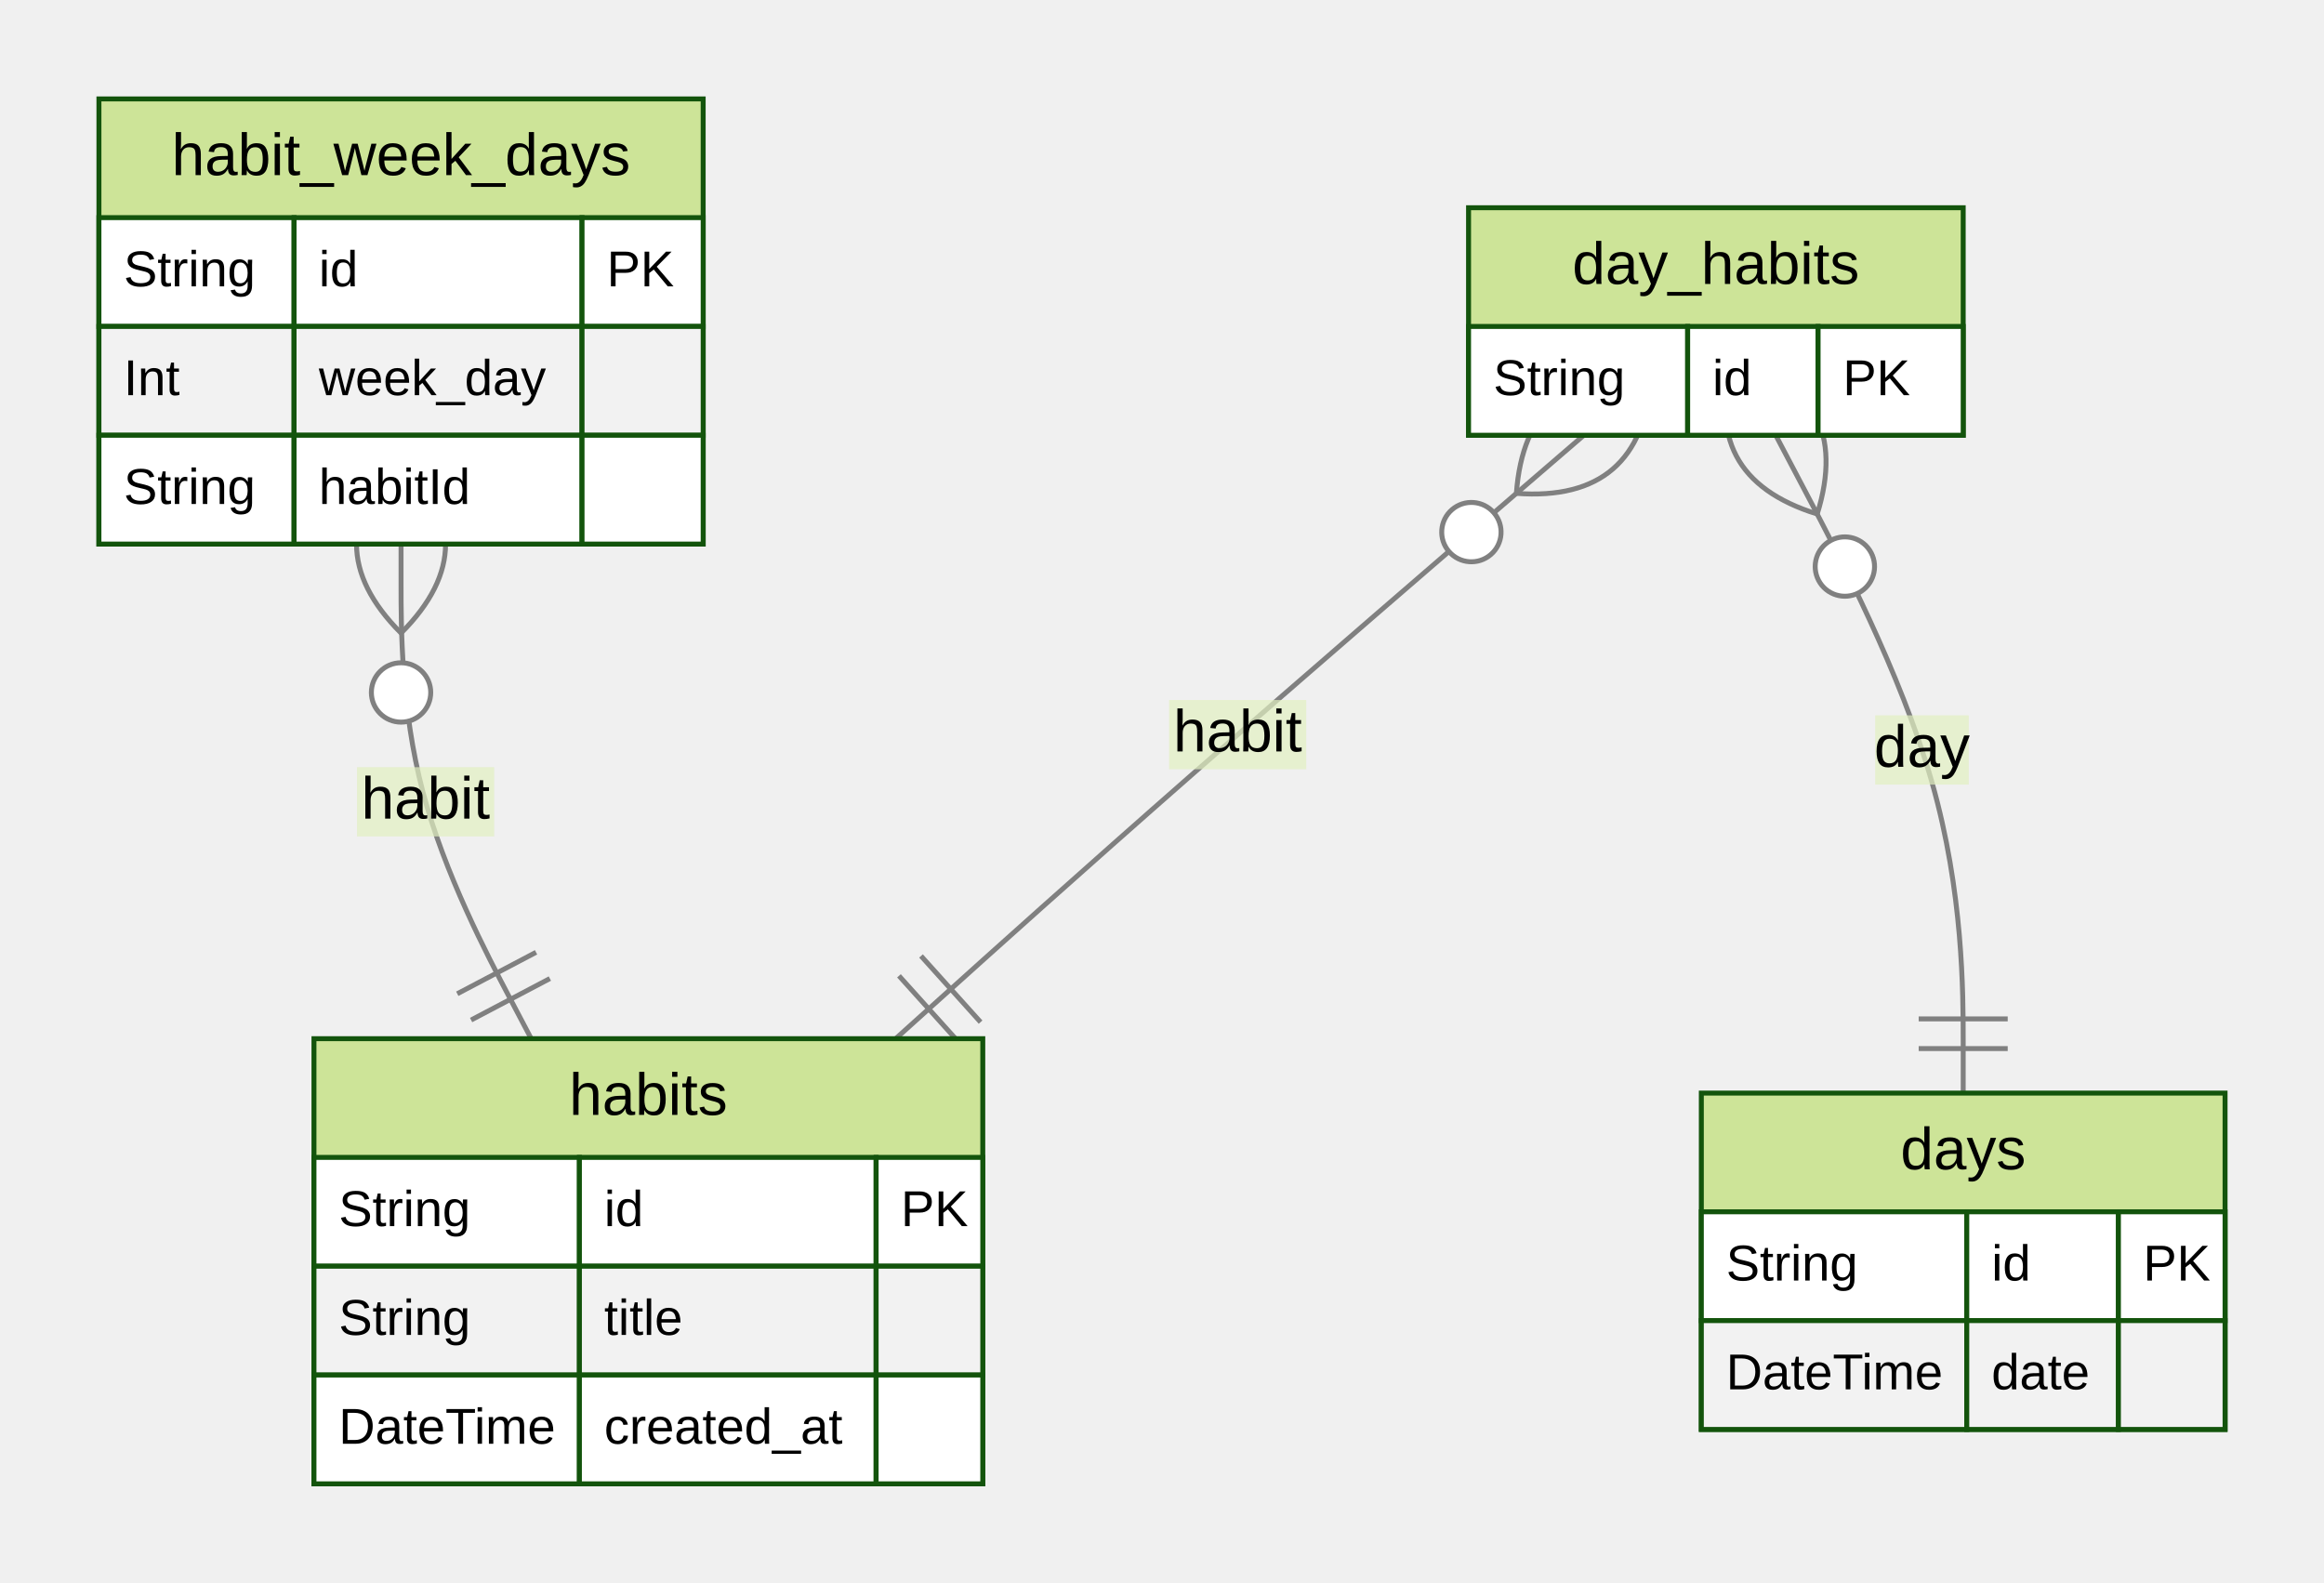
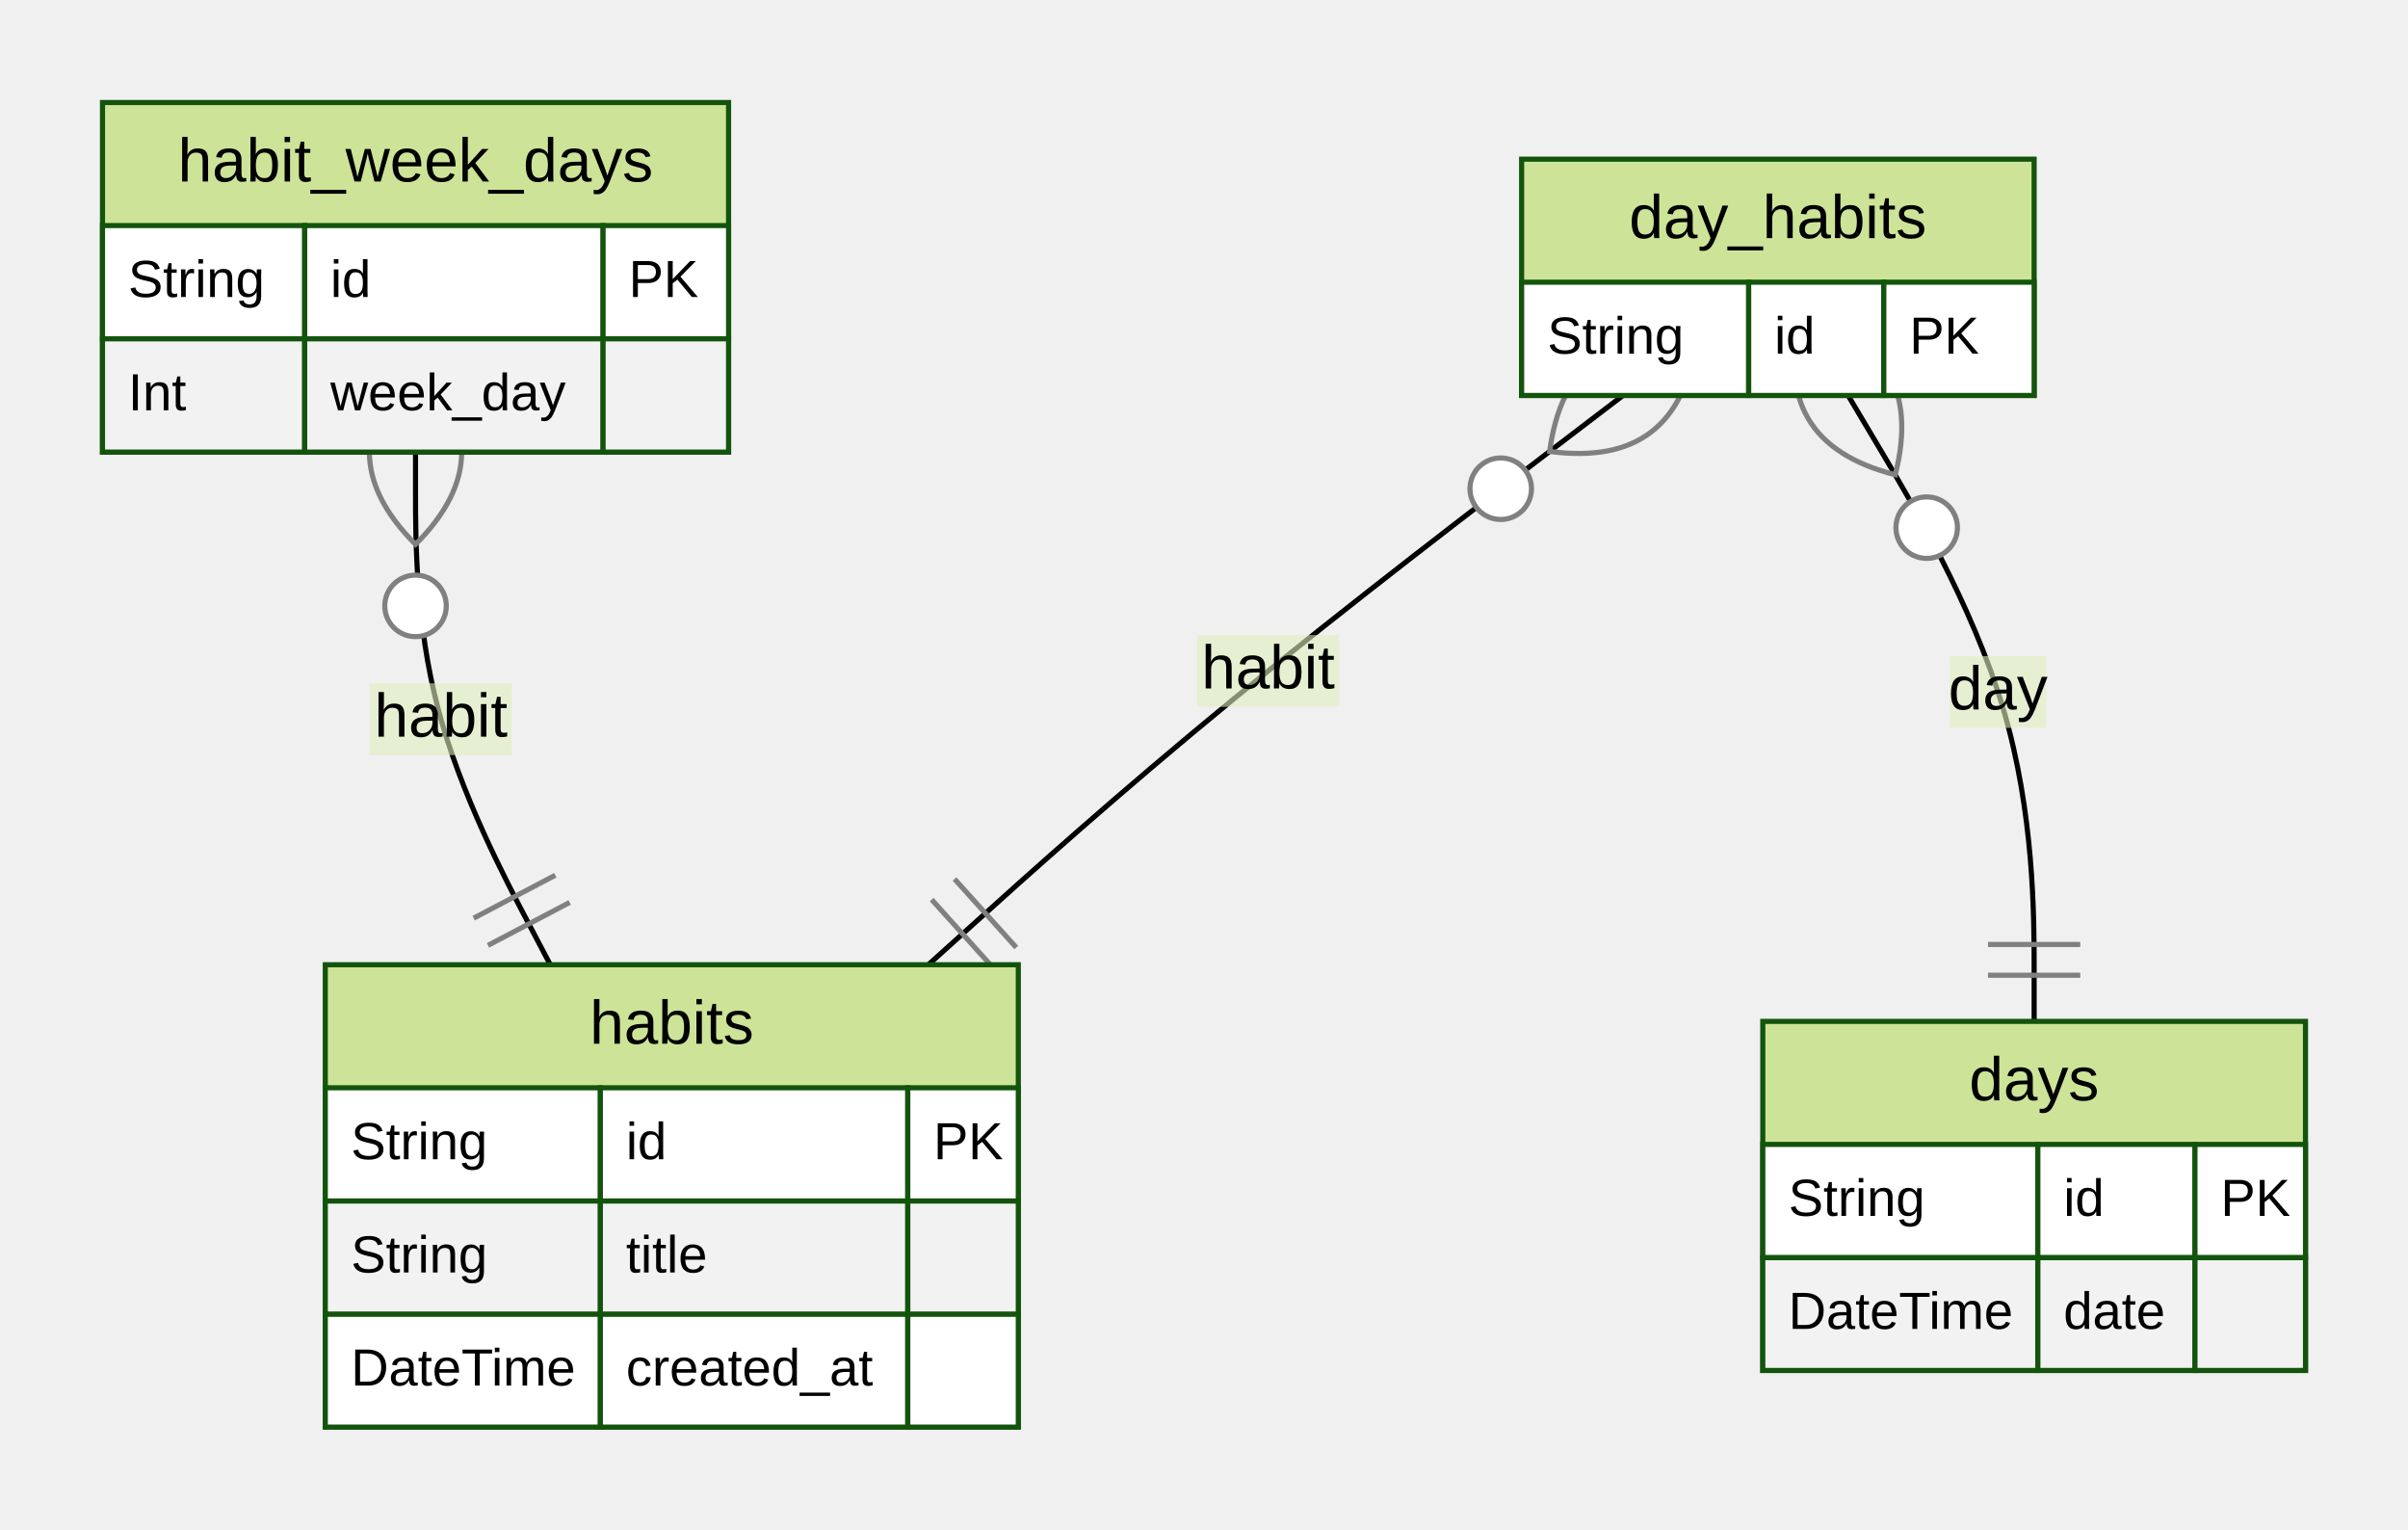
- <svg xmlns="http://www.w3.org/2000/svg" aria-roledescription="er" viewBox="0 0 469.832 320" style="max-width: 469.832px; background-color: white;" width="100%" id="mermaid-0">
-   <style>#mermaid-0{font-family:"trebuchet ms",verdana,arial,sans-serif;font-size:16px;fill:#000000;}#mermaid-0 .error-icon{fill:#552222;}#mermaid-0 .error-text{fill:#552222;stroke:#552222;}#mermaid-0 .edge-thickness-normal{stroke-width:2px;}#mermaid-0 .edge-thickness-thick{stroke-width:3.5px;}#mermaid-0 .edge-pattern-solid{stroke-dasharray:0;}#mermaid-0 .edge-pattern-dashed{stroke-dasharray:3;}#mermaid-0 .edge-pattern-dotted{stroke-dasharray:2;}#mermaid-0 .marker{fill:#000000;stroke:#000000;}#mermaid-0 .marker.cross{stroke:#000000;}#mermaid-0 svg{font-family:"trebuchet ms",verdana,arial,sans-serif;font-size:16px;}#mermaid-0 .entityBox{fill:#cde498;stroke:#13540c;}#mermaid-0 .attributeBoxOdd{fill:#ffffff;stroke:#13540c;}#mermaid-0 .attributeBoxEven{fill:#f2f2f2;stroke:#13540c;}#mermaid-0 .relationshipLabelBox{fill:hsl(78.158, 58.462%, 84.51%);opacity:0.7;background-color:hsl(78.158, 58.462%, 84.51%);}#mermaid-0 .relationshipLabelBox rect{opacity:0.5;}#mermaid-0 .relationshipLine{stroke:#000000;}#mermaid-0 .entityTitleText{text-anchor:middle;font-size:18px;fill:#000000;}#mermaid-0 :root{--mermaid-font-family:"trebuchet ms",verdana,arial,sans-serif;}</style>
+ <svg xmlns="http://www.w3.org/2000/svg" id="mermaid-0" width="100%" height="298.367" style="max-width: 469.84px; background-color: white;" viewBox="0 0 469.84 298.367">
+   <style>#mermaid-0 {font-family:"trebuchet ms",verdana,arial,sans-serif;font-size:16px;fill:#000000;}#mermaid-0 .error-icon{fill:#552222;}#mermaid-0 .error-text{fill:#552222;stroke:#552222;}#mermaid-0 .edge-thickness-normal{stroke-width:2px;}#mermaid-0 .edge-thickness-thick{stroke-width:3.5px;}#mermaid-0 .edge-pattern-solid{stroke-dasharray:0;}#mermaid-0 .edge-pattern-dashed{stroke-dasharray:3;}#mermaid-0 .edge-pattern-dotted{stroke-dasharray:2;}#mermaid-0 .marker{fill:#000000;stroke:#000000;}#mermaid-0 .marker.cross{stroke:#000000;}#mermaid-0 svg{font-family:"trebuchet ms",verdana,arial,sans-serif;font-size:16px;}#mermaid-0 .entityBox{fill:#cde498;stroke:#13540c;}#mermaid-0 .attributeBoxOdd{fill:#ffffff;stroke:#13540c;}#mermaid-0 .attributeBoxEven{fill:#f2f2f2;stroke:#13540c;}#mermaid-0 .relationshipLabelBox{fill:hsl(78.158, 58.462%, 84.51%);opacity:0.7;background-color:hsl(78.158, 58.462%, 84.51%);}#mermaid-0 .relationshipLabelBox rect{opacity:0.5;}#mermaid-0 .relationshipLine{stroke:#000000;}#mermaid-0 :root{--mermaid-font-family:"trebuchet ms",verdana,arial,sans-serif;}</style>
  <g />
  <defs>
-     <marker orient="auto" markerHeight="18" markerWidth="18" refY="9" refX="0" id="ONLY_ONE_START">
-       <path d="M9,0 L9,18 M15,0 L15,18" fill="none" stroke="gray" />
+     <marker id="ONLY_ONE_START" refX="0" refY="9" markerWidth="18" markerHeight="18" orient="auto">
+       <path stroke="gray" fill="none" d="M9,0 L9,18 M15,0 L15,18" />
    </marker>
  </defs>
  <defs>
-     <marker orient="auto" markerHeight="18" markerWidth="18" refY="9" refX="18" id="ONLY_ONE_END">
-       <path d="M3,0 L3,18 M9,0 L9,18" fill="none" stroke="gray" />
+     <marker id="ONLY_ONE_END" refX="18" refY="9" markerWidth="18" markerHeight="18" orient="auto">
+       <path stroke="gray" fill="none" d="M3,0 L3,18 M9,0 L9,18" />
    </marker>
  </defs>
  <defs>
-     <marker orient="auto" markerHeight="18" markerWidth="30" refY="9" refX="0" id="ZERO_OR_ONE_START">
-       <circle r="6" cy="9" cx="21" fill="white" stroke="gray" />
-       <path d="M9,0 L9,18" fill="none" stroke="gray" />
+     <marker id="ZERO_OR_ONE_START" refX="0" refY="9" markerWidth="30" markerHeight="18" orient="auto">
+       <circle stroke="gray" fill="white" cx="21" cy="9" r="6" />
+       <path stroke="gray" fill="none" d="M9,0 L9,18" />
    </marker>
  </defs>
  <defs>
-     <marker orient="auto" markerHeight="18" markerWidth="30" refY="9" refX="30" id="ZERO_OR_ONE_END">
-       <circle r="6" cy="9" cx="9" fill="white" stroke="gray" />
-       <path d="M21,0 L21,18" fill="none" stroke="gray" />
+     <marker id="ZERO_OR_ONE_END" refX="30" refY="9" markerWidth="30" markerHeight="18" orient="auto">
+       <circle stroke="gray" fill="white" cx="9" cy="9" r="6" />
+       <path stroke="gray" fill="none" d="M21,0 L21,18" />
    </marker>
  </defs>
  <defs>
-     <marker orient="auto" markerHeight="36" markerWidth="45" refY="18" refX="18" id="ONE_OR_MORE_START">
-       <path d="M0,18 Q 18,0 36,18 Q 18,36 0,18 M42,9 L42,27" fill="none" stroke="gray" />
+     <marker id="ONE_OR_MORE_START" refX="18" refY="18" markerWidth="45" markerHeight="36" orient="auto">
+       <path stroke="gray" fill="none" d="M0,18 Q 18,0 36,18 Q 18,36 0,18 M42,9 L42,27" />
    </marker>
  </defs>
  <defs>
-     <marker orient="auto" markerHeight="36" markerWidth="45" refY="18" refX="27" id="ONE_OR_MORE_END">
-       <path d="M3,9 L3,27 M9,18 Q27,0 45,18 Q27,36 9,18" fill="none" stroke="gray" />
+     <marker id="ONE_OR_MORE_END" refX="27" refY="18" markerWidth="45" markerHeight="36" orient="auto">
+       <path stroke="gray" fill="none" d="M3,9 L3,27 M9,18 Q27,0 45,18 Q27,36 9,18" />
    </marker>
  </defs>
  <defs>
-     <marker orient="auto" markerHeight="36" markerWidth="57" refY="18" refX="18" id="ZERO_OR_MORE_START">
-       <circle r="6" cy="18" cx="48" fill="white" stroke="gray" />
-       <path d="M0,18 Q18,0 36,18 Q18,36 0,18" fill="none" stroke="gray" />
+     <marker id="ZERO_OR_MORE_START" refX="18" refY="18" markerWidth="57" markerHeight="36" orient="auto">
+       <circle stroke="gray" fill="white" cx="48" cy="18" r="6" />
+       <path stroke="gray" fill="none" d="M0,18 Q18,0 36,18 Q18,36 0,18" />
    </marker>
  </defs>
  <defs>
-     <marker orient="auto" markerHeight="36" markerWidth="57" refY="18" refX="39" id="ZERO_OR_MORE_END">
-       <circle r="6" cy="18" cx="9" fill="white" stroke="gray" />
-       <path d="M21,18 Q39,0 57,18 Q39,36 21,18" fill="none" stroke="gray" />
+     <marker id="ZERO_OR_MORE_END" refX="39" refY="18" markerWidth="57" markerHeight="36" orient="auto">
+       <circle stroke="gray" fill="white" cx="9" cy="18" r="6" />
+       <path stroke="gray" fill="none" d="M21,18 Q39,0 57,18 Q39,36 21,18" />
    </marker>
  </defs>
-   <path style="stroke: gray; fill: none;" marker-start="url(#ZERO_OR_MORE_START)" marker-end="url(#ONLY_ONE_END)" d="M81.078,110L81.078,118.333C81.078,126.667,81.078,143.333,85.464,160C89.85,176.667,98.622,193.333,103.008,201.667L107.394,210" class="er relationshipLine" />
-   <path style="stroke: gray; fill: none;" marker-start="url(#ZERO_OR_MORE_START)" marker-end="url(#ONLY_ONE_END)" d="M358.996,88L365.312,100C371.627,112,384.259,136,390.575,158.167C396.891,180.333,396.891,200.667,396.891,210.833L396.891,221" class="er relationshipLine" />
-   <path style="stroke: gray; fill: none;" marker-start="url(#ZERO_OR_MORE_START)" marker-end="url(#ONLY_ONE_END)" d="M320.193,88L306.264,100C292.334,112,264.476,136,241.289,156.333C218.102,176.667,199.586,193.333,190.328,201.667L181.07,210" class="er relationshipLine" />
-   <g transform="translate(63.47266,210 )" id="entity-habits-45ad14bf-43aa-4d39-bf21-ee59d68f0aae">
-     <rect height="90" width="135.211" y="0" x="0" class="er entityBox" />
-     <text style="dominant-baseline: middle; text-anchor: middle; font-size: 12px;" transform="translate(67.60547,12)" y="0" x="0" id="text-entity-habits-45ad14bf-43aa-4d39-bf21-ee59d68f0aae" class="er entityLabel">habits</text>
-     <rect height="22" width="53.664" y="24" x="0" class="er attributeBoxOdd" />
-     <text style="dominant-baseline: middle; font-size: 10.2px;" transform="translate(5,35)" y="0" x="0" id="text-entity-habits-45ad14bf-43aa-4d39-bf21-ee59d68f0aae-attr-1-type" class="er entityLabel">String</text>
-     <rect height="22" width="59.984" y="24" x="53.664" class="er attributeBoxOdd" />
-     <text style="dominant-baseline: middle; font-size: 10.2px;" transform="translate(58.66406,35)" y="0" x="0" id="text-entity-habits-45ad14bf-43aa-4d39-bf21-ee59d68f0aae-attr-1-name" class="er entityLabel">id</text>
-     <rect height="22" width="21.562" y="24" x="113.648" class="er attributeBoxOdd" />
-     <text style="dominant-baseline: middle; font-size: 10.2px;" transform="translate(118.6484,35)" y="0" x="0" id="text-entity-habits-45ad14bf-43aa-4d39-bf21-ee59d68f0aae-attr-1-key" class="er entityLabel">PK</text>
-     <rect height="22" width="53.664" y="46" x="0" class="er attributeBoxEven" />
-     <text style="dominant-baseline: middle; font-size: 10.2px;" transform="translate(5,57)" y="0" x="0" id="text-entity-habits-45ad14bf-43aa-4d39-bf21-ee59d68f0aae-attr-2-type" class="er entityLabel">String</text>
-     <rect height="22" width="59.984" y="46" x="53.664" class="er attributeBoxEven" />
-     <text style="dominant-baseline: middle; font-size: 10.2px;" transform="translate(58.66406,57)" y="0" x="0" id="text-entity-habits-45ad14bf-43aa-4d39-bf21-ee59d68f0aae-attr-2-name" class="er entityLabel">title</text>
-     <rect height="22" width="21.562" y="46" x="113.648" class="er attributeBoxEven" />
-     <text style="dominant-baseline: middle; font-size: 10.2px;" transform="translate(118.6484,57)" y="0" x="0" id="text-entity-habits-45ad14bf-43aa-4d39-bf21-ee59d68f0aae-attr-2-key" class="er entityLabel" />
-     <rect height="22" width="53.664" y="68" x="0" class="er attributeBoxOdd" />
-     <text style="dominant-baseline: middle; font-size: 10.2px;" transform="translate(5,79)" y="0" x="0" id="text-entity-habits-45ad14bf-43aa-4d39-bf21-ee59d68f0aae-attr-3-type" class="er entityLabel">DateTime</text>
-     <rect height="22" width="59.984" y="68" x="53.664" class="er attributeBoxOdd" />
-     <text style="dominant-baseline: middle; font-size: 10.2px;" transform="translate(58.66406,79)" y="0" x="0" id="text-entity-habits-45ad14bf-43aa-4d39-bf21-ee59d68f0aae-attr-3-name" class="er entityLabel">created_at</text>
-     <rect height="22" width="21.562" y="68" x="113.648" class="er attributeBoxOdd" />
-     <text style="dominant-baseline: middle; font-size: 10.2px;" transform="translate(118.6484,79)" y="0" x="0" id="text-entity-habits-45ad14bf-43aa-4d39-bf21-ee59d68f0aae-attr-3-key" class="er entityLabel" />
+   <path class="er relationshipLine" d="M81.078,88.184L81.078,96.517C81.078,104.85,81.078,121.517,85.46,138.184C89.842,154.85,98.605,171.517,102.987,179.85L107.369,188.184" stroke="gray" fill="none" marker-end="url(#ONLY_ONE_END)" marker-start="url(#ZERO_OR_MORE_START)" />
+   <path class="er relationshipLine" d="M360.597,77.138L366.647,87.312C372.696,97.486,384.795,117.835,390.845,138.184C396.895,158.532,396.895,178.881,396.895,189.055L396.895,199.229" stroke="gray" fill="none" marker-end="url(#ONLY_ONE_END)" marker-start="url(#ZERO_OR_MORE_START)" />
+   <path class="er relationshipLine" d="M316.672,77.138L303.33,87.312C289.987,97.486,263.302,117.835,240.711,136.343C218.119,154.85,199.622,171.517,190.373,179.85L181.124,188.184" stroke="gray" fill="none" marker-end="url(#ONLY_ONE_END)" marker-start="url(#ZERO_OR_MORE_START)" />
+   <g id="habits" transform="translate(63.46875,188.1836 )">
+     <rect class="er entityBox" fill="honeydew" fill-opacity="100%" stroke="gray" x="0" y="0" width="135.219" height="90.184" />
+     <text class="er entityLabel" id="entity-habits" x="0" y="0" dominant-baseline="middle" text-anchor="middle" style="font-family: &quot;trebuchet ms&quot;, verdana, arial, sans-serif;; font-size: 12px" transform="translate(67.60938,12)">habits</text>
+     <rect class="er attributeBoxOdd" fill="honeydew" fill-opacity="100%" stroke="gray" x="0" y="24" width="53.672" height="22.092" />
+     <text class="er entityLabel" id="entity-habits-attr-1-type" x="0" y="0" dominant-baseline="middle" text-anchor="left" style="font-family: &quot;trebuchet ms&quot;, verdana, arial, sans-serif;; font-size: 10.2px" transform="translate(5,35.0459)">String</text>
+     <rect class="er attributeBoxOdd" fill="honeydew" fill-opacity="100%" stroke="gray" x="53.672" y="24" width="59.984" height="22.092" />
+     <text class="er entityLabel" id="entity-habits-attr-1-name" x="0" y="0" dominant-baseline="middle" text-anchor="left" style="font-family: &quot;trebuchet ms&quot;, verdana, arial, sans-serif;; font-size: 10.2px" transform="translate(58.67188,35.0459)">id</text>
+     <rect class="er attributeBoxOdd" fill="honeydew" fill-opacity="100%" stroke="gray" x="113.656" y="24" width="21.562" height="22.092" />
+     <text class="er entityLabel" id="entity-habits-attr-1-key" x="0" y="0" dominant-baseline="middle" text-anchor="left" style="font-family: &quot;trebuchet ms&quot;, verdana, arial, sans-serif;; font-size: 10.2px" transform="translate(118.6562,35.0459)">PK</text>
+     <rect class="er attributeBoxEven" fill="honeydew" fill-opacity="100%" stroke="gray" x="0" y="46.092" width="53.672" height="22.092" />
+     <text class="er entityLabel" id="entity-habits-attr-2-type" x="0" y="0" dominant-baseline="middle" text-anchor="left" style="font-family: &quot;trebuchet ms&quot;, verdana, arial, sans-serif;; font-size: 10.2px" transform="translate(5,57.1377)">String</text>
+     <rect class="er attributeBoxEven" fill="honeydew" fill-opacity="100%" stroke="gray" x="53.672" y="46.092" width="59.984" height="22.092" />
+     <text class="er entityLabel" id="entity-habits-attr-2-name" x="0" y="0" dominant-baseline="middle" text-anchor="left" style="font-family: &quot;trebuchet ms&quot;, verdana, arial, sans-serif;; font-size: 10.2px" transform="translate(58.67188,57.1377)">title</text>
+     <rect class="er attributeBoxEven" fill="honeydew" fill-opacity="100%" stroke="gray" x="113.656" y="46.092" width="21.562" height="22.092" />
+     <text class="er entityLabel" id="entity-habits-attr-2-key" x="0" y="0" dominant-baseline="middle" text-anchor="left" style="font-family: &quot;trebuchet ms&quot;, verdana, arial, sans-serif;; font-size: 10.2px" transform="translate(118.6562,57.1377)" />
+     <rect class="er attributeBoxOdd" fill="honeydew" fill-opacity="100%" stroke="gray" x="0" y="68.184" width="53.672" height="22" />
+     <text class="er entityLabel" id="entity-habits-attr-3-type" x="0" y="0" dominant-baseline="middle" text-anchor="left" style="font-family: &quot;trebuchet ms&quot;, verdana, arial, sans-serif;; font-size: 10.2px" transform="translate(5,79.18359)">DateTime</text>
+     <rect class="er attributeBoxOdd" fill="honeydew" fill-opacity="100%" stroke="gray" x="53.672" y="68.184" width="59.984" height="22" />
+     <text class="er entityLabel" id="entity-habits-attr-3-name" x="0" y="0" dominant-baseline="middle" text-anchor="left" style="font-family: &quot;trebuchet ms&quot;, verdana, arial, sans-serif;; font-size: 10.2px" transform="translate(58.67188,79.18359)">created_at</text>
+     <rect class="er attributeBoxOdd" fill="honeydew" fill-opacity="100%" stroke="gray" x="113.656" y="68.184" width="21.562" height="22" />
+     <text class="er entityLabel" id="entity-habits-attr-3-key" x="0" y="0" dominant-baseline="middle" text-anchor="left" style="font-family: &quot;trebuchet ms&quot;, verdana, arial, sans-serif;; font-size: 10.2px" transform="translate(118.6562,79.18359)" />
  </g>
-   <g transform="translate(20,20 )" id="entity-habitweekdays-399b20ad-9969-45a5-b40b-1d7c0e788903">
-     <rect height="90" width="122.156" y="0" x="0" class="er entityBox" />
-     <text style="dominant-baseline: middle; text-anchor: middle; font-size: 12px;" transform="translate(61.07812,12)" y="0" x="0" id="text-entity-habitweekdays-399b20ad-9969-45a5-b40b-1d7c0e788903" class="er entityLabel">habit_week_days</text>
-     <rect height="22" width="39.451" y="24" x="0" class="er attributeBoxOdd" />
-     <text style="dominant-baseline: middle; font-size: 10.2px;" transform="translate(5,35)" y="0" x="0" id="text-entity-habitweekdays-399b20ad-9969-45a5-b40b-1d7c0e788903-attr-1-type" class="er entityLabel">String</text>
-     <rect height="22" width="58.216" y="24" x="39.451" class="er attributeBoxOdd" />
-     <text style="dominant-baseline: middle; font-size: 10.2px;" transform="translate(44.45052,35)" y="0" x="0" id="text-entity-habitweekdays-399b20ad-9969-45a5-b40b-1d7c0e788903-attr-1-name" class="er entityLabel">id</text>
-     <rect height="22" width="24.49" y="24" x="97.667" class="er attributeBoxOdd" />
-     <text style="dominant-baseline: middle; font-size: 10.2px;" transform="translate(102.6667,35)" y="0" x="0" id="text-entity-habitweekdays-399b20ad-9969-45a5-b40b-1d7c0e788903-attr-1-key" class="er entityLabel">PK</text>
-     <rect height="22" width="39.451" y="46" x="0" class="er attributeBoxEven" />
-     <text style="dominant-baseline: middle; font-size: 10.2px;" transform="translate(5,57)" y="0" x="0" id="text-entity-habitweekdays-399b20ad-9969-45a5-b40b-1d7c0e788903-attr-2-type" class="er entityLabel">Int</text>
-     <rect height="22" width="58.216" y="46" x="39.451" class="er attributeBoxEven" />
-     <text style="dominant-baseline: middle; font-size: 10.2px;" transform="translate(44.45052,57)" y="0" x="0" id="text-entity-habitweekdays-399b20ad-9969-45a5-b40b-1d7c0e788903-attr-2-name" class="er entityLabel">week_day</text>
-     <rect height="22" width="24.49" y="46" x="97.667" class="er attributeBoxEven" />
-     <text style="dominant-baseline: middle; font-size: 10.2px;" transform="translate(102.6667,57)" y="0" x="0" id="text-entity-habitweekdays-399b20ad-9969-45a5-b40b-1d7c0e788903-attr-2-key" class="er entityLabel" />
-     <rect height="22" width="39.451" y="68" x="0" class="er attributeBoxOdd" />
-     <text style="dominant-baseline: middle; font-size: 10.2px;" transform="translate(5,79)" y="0" x="0" id="text-entity-habitweekdays-399b20ad-9969-45a5-b40b-1d7c0e788903-attr-3-type" class="er entityLabel">String</text>
-     <rect height="22" width="58.216" y="68" x="39.451" class="er attributeBoxOdd" />
-     <text style="dominant-baseline: middle; font-size: 10.2px;" transform="translate(44.45052,79)" y="0" x="0" id="text-entity-habitweekdays-399b20ad-9969-45a5-b40b-1d7c0e788903-attr-3-name" class="er entityLabel">habitId</text>
-     <rect height="22" width="24.49" y="68" x="97.667" class="er attributeBoxOdd" />
-     <text style="dominant-baseline: middle; font-size: 10.2px;" transform="translate(102.6667,79)" y="0" x="0" id="text-entity-habitweekdays-399b20ad-9969-45a5-b40b-1d7c0e788903-attr-3-key" class="er entityLabel" />
+   <g id="habit_week_days" transform="translate(20,20 )">
+     <rect class="er entityBox" fill="honeydew" fill-opacity="100%" stroke="gray" x="0" y="0" width="122.156" height="68.184" />
+     <text class="er entityLabel" id="entity-habit_week_days" x="0" y="0" dominant-baseline="middle" text-anchor="middle" style="font-family: &quot;trebuchet ms&quot;, verdana, arial, sans-serif;; font-size: 12px" transform="translate(61.07812,12)">habit_week_days</text>
+     <rect class="er attributeBoxOdd" fill="honeydew" fill-opacity="100%" stroke="gray" x="0" y="24" width="39.453" height="22.092" />
+     <text class="er entityLabel" id="entity-habit_week_days-attr-1-type" x="0" y="0" dominant-baseline="middle" text-anchor="left" style="font-family: &quot;trebuchet ms&quot;, verdana, arial, sans-serif;; font-size: 10.2px" transform="translate(5,35.0459)">String</text>
+     <rect class="er attributeBoxOdd" fill="honeydew" fill-opacity="100%" stroke="gray" x="39.453" y="24" width="58.219" height="22.092" />
+     <text class="er entityLabel" id="entity-habit_week_days-attr-1-name" x="0" y="0" dominant-baseline="middle" text-anchor="left" style="font-family: &quot;trebuchet ms&quot;, verdana, arial, sans-serif;; font-size: 10.2px" transform="translate(44.45312,35.0459)">id</text>
+     <rect class="er attributeBoxOdd" fill="honeydew" fill-opacity="100%" stroke="gray" x="97.672" y="24" width="24.484" height="22.092" />
+     <text class="er entityLabel" id="entity-habit_week_days-attr-1-key" x="0" y="0" dominant-baseline="middle" text-anchor="left" style="font-family: &quot;trebuchet ms&quot;, verdana, arial, sans-serif;; font-size: 10.2px" transform="translate(102.6719,35.0459)">PK</text>
+     <rect class="er attributeBoxEven" fill="honeydew" fill-opacity="100%" stroke="gray" x="0" y="46.092" width="39.453" height="22.092" />
+     <text class="er entityLabel" id="entity-habit_week_days-attr-2-type" x="0" y="0" dominant-baseline="middle" text-anchor="left" style="font-family: &quot;trebuchet ms&quot;, verdana, arial, sans-serif;; font-size: 10.2px" transform="translate(5,57.1377)">Int</text>
+     <rect class="er attributeBoxEven" fill="honeydew" fill-opacity="100%" stroke="gray" x="39.453" y="46.092" width="58.219" height="22.092" />
+     <text class="er entityLabel" id="entity-habit_week_days-attr-2-name" x="0" y="0" dominant-baseline="middle" text-anchor="left" style="font-family: &quot;trebuchet ms&quot;, verdana, arial, sans-serif;; font-size: 10.2px" transform="translate(44.45312,57.1377)">week_day</text>
+     <rect class="er attributeBoxEven" fill="honeydew" fill-opacity="100%" stroke="gray" x="97.672" y="46.092" width="24.484" height="22.092" />
+     <text class="er entityLabel" id="entity-habit_week_days-attr-2-key" x="0" y="0" dominant-baseline="middle" text-anchor="left" style="font-family: &quot;trebuchet ms&quot;, verdana, arial, sans-serif;; font-size: 10.2px" transform="translate(102.6719,57.1377)" />
  </g>
-   <g transform="translate(343.9492,221 )" id="entity-days-f5764da8-cb1e-4361-904b-487d4e33a7c8">
-     <rect height="68" width="105.883" y="0" x="0" class="er entityBox" />
-     <text style="dominant-baseline: middle; text-anchor: middle; font-size: 12px;" transform="translate(52.94141,12)" y="0" x="0" id="text-entity-days-f5764da8-cb1e-4361-904b-487d4e33a7c8" class="er entityLabel">days</text>
-     <rect height="22" width="53.664" y="24" x="0" class="er attributeBoxOdd" />
-     <text style="dominant-baseline: middle; font-size: 10.2px;" transform="translate(5,35)" y="0" x="0" id="text-entity-days-f5764da8-cb1e-4361-904b-487d4e33a7c8-attr-1-type" class="er entityLabel">String</text>
-     <rect height="22" width="30.656" y="24" x="53.664" class="er attributeBoxOdd" />
-     <text style="dominant-baseline: middle; font-size: 10.2px;" transform="translate(58.66406,35)" y="0" x="0" id="text-entity-days-f5764da8-cb1e-4361-904b-487d4e33a7c8-attr-1-name" class="er entityLabel">id</text>
-     <rect height="22" width="21.562" y="24" x="84.32" class="er attributeBoxOdd" />
-     <text style="dominant-baseline: middle; font-size: 10.2px;" transform="translate(89.32031,35)" y="0" x="0" id="text-entity-days-f5764da8-cb1e-4361-904b-487d4e33a7c8-attr-1-key" class="er entityLabel">PK</text>
-     <rect height="22" width="53.664" y="46" x="0" class="er attributeBoxEven" />
-     <text style="dominant-baseline: middle; font-size: 10.2px;" transform="translate(5,57)" y="0" x="0" id="text-entity-days-f5764da8-cb1e-4361-904b-487d4e33a7c8-attr-2-type" class="er entityLabel">DateTime</text>
-     <rect height="22" width="30.656" y="46" x="53.664" class="er attributeBoxEven" />
-     <text style="dominant-baseline: middle; font-size: 10.2px;" transform="translate(58.66406,57)" y="0" x="0" id="text-entity-days-f5764da8-cb1e-4361-904b-487d4e33a7c8-attr-2-name" class="er entityLabel">date</text>
-     <rect height="22" width="21.562" y="46" x="84.32" class="er attributeBoxEven" />
-     <text style="dominant-baseline: middle; font-size: 10.2px;" transform="translate(89.32031,57)" y="0" x="0" id="text-entity-days-f5764da8-cb1e-4361-904b-487d4e33a7c8-attr-2-key" class="er entityLabel" />
+   <g id="days" transform="translate(343.9492,199.2295 )">
+     <rect class="er entityBox" fill="honeydew" fill-opacity="100%" stroke="gray" x="0" y="0" width="105.891" height="68.092" />
+     <text class="er entityLabel" id="entity-days" x="0" y="0" dominant-baseline="middle" text-anchor="middle" style="font-family: &quot;trebuchet ms&quot;, verdana, arial, sans-serif;; font-size: 12px" transform="translate(52.94531,12)">days</text>
+     <rect class="er attributeBoxOdd" fill="honeydew" fill-opacity="100%" stroke="gray" x="0" y="24" width="53.672" height="22.092" />
+     <text class="er entityLabel" id="entity-days-attr-1-type" x="0" y="0" dominant-baseline="middle" text-anchor="left" style="font-family: &quot;trebuchet ms&quot;, verdana, arial, sans-serif;; font-size: 10.2px" transform="translate(5,35.0459)">String</text>
+     <rect class="er attributeBoxOdd" fill="honeydew" fill-opacity="100%" stroke="gray" x="53.672" y="24" width="30.656" height="22.092" />
+     <text class="er entityLabel" id="entity-days-attr-1-name" x="0" y="0" dominant-baseline="middle" text-anchor="left" style="font-family: &quot;trebuchet ms&quot;, verdana, arial, sans-serif;; font-size: 10.2px" transform="translate(58.67188,35.0459)">id</text>
+     <rect class="er attributeBoxOdd" fill="honeydew" fill-opacity="100%" stroke="gray" x="84.328" y="24" width="21.562" height="22.092" />
+     <text class="er entityLabel" id="entity-days-attr-1-key" x="0" y="0" dominant-baseline="middle" text-anchor="left" style="font-family: &quot;trebuchet ms&quot;, verdana, arial, sans-serif;; font-size: 10.2px" transform="translate(89.32812,35.0459)">PK</text>
+     <rect class="er attributeBoxEven" fill="honeydew" fill-opacity="100%" stroke="gray" x="0" y="46.092" width="53.672" height="22" />
+     <text class="er entityLabel" id="entity-days-attr-2-type" x="0" y="0" dominant-baseline="middle" text-anchor="left" style="font-family: &quot;trebuchet ms&quot;, verdana, arial, sans-serif;; font-size: 10.2px" transform="translate(5,57.0918)">DateTime</text>
+     <rect class="er attributeBoxEven" fill="honeydew" fill-opacity="100%" stroke="gray" x="53.672" y="46.092" width="30.656" height="22" />
+     <text class="er entityLabel" id="entity-days-attr-2-name" x="0" y="0" dominant-baseline="middle" text-anchor="left" style="font-family: &quot;trebuchet ms&quot;, verdana, arial, sans-serif;; font-size: 10.2px" transform="translate(58.67188,57.0918)">date</text>
+     <rect class="er attributeBoxEven" fill="honeydew" fill-opacity="100%" stroke="gray" x="84.328" y="46.092" width="21.562" height="22" />
+     <text class="er entityLabel" id="entity-days-attr-2-key" x="0" y="0" dominant-baseline="middle" text-anchor="left" style="font-family: &quot;trebuchet ms&quot;, verdana, arial, sans-serif;; font-size: 10.2px" transform="translate(89.32812,57.0918)" />
  </g>
-   <g transform="translate(296.8906,42 )" id="entity-dayhabits-84b4689a-dff6-4a3e-875c-087e1bfdb4b6">
-     <rect height="46" width="100" y="0" x="0" class="er entityBox" />
-     <text style="dominant-baseline: middle; text-anchor: middle; font-size: 12px;" transform="translate(50,12)" y="0" x="0" id="text-entity-dayhabits-84b4689a-dff6-4a3e-875c-087e1bfdb4b6" class="er entityLabel">day_habits</text>
-     <rect height="22" width="44.297" y="24" x="0" class="er attributeBoxOdd" />
-     <text style="dominant-baseline: middle; font-size: 10.2px;" transform="translate(5,35)" y="0" x="0" id="text-entity-dayhabits-84b4689a-dff6-4a3e-875c-087e1bfdb4b6-attr-1-type" class="er entityLabel">String</text>
-     <rect height="22" width="26.367" y="24" x="44.297" class="er attributeBoxOdd" />
-     <text style="dominant-baseline: middle; font-size: 10.2px;" transform="translate(49.29688,35)" y="0" x="0" id="text-entity-dayhabits-84b4689a-dff6-4a3e-875c-087e1bfdb4b6-attr-1-name" class="er entityLabel">id</text>
-     <rect height="22" width="29.336" y="24" x="70.664" class="er attributeBoxOdd" />
-     <text style="dominant-baseline: middle; font-size: 10.2px;" transform="translate(75.66406,35)" y="0" x="0" id="text-entity-dayhabits-84b4689a-dff6-4a3e-875c-087e1bfdb4b6-attr-1-key" class="er entityLabel">PK</text>
+   <g id="day_habits" transform="translate(296.8945,31.0459 )">
+     <rect class="er entityBox" fill="honeydew" fill-opacity="100%" stroke="gray" x="0" y="0" width="100" height="46.092" />
+     <text class="er entityLabel" id="entity-day_habits" x="0" y="0" dominant-baseline="middle" text-anchor="middle" style="font-family: &quot;trebuchet ms&quot;, verdana, arial, sans-serif;; font-size: 12px" transform="translate(50,12)">day_habits</text>
+     <rect class="er attributeBoxOdd" fill="honeydew" fill-opacity="100%" stroke="gray" x="0" y="24" width="44.302" height="22.092" />
+     <text class="er entityLabel" id="entity-day_habits-attr-1-type" x="0" y="0" dominant-baseline="middle" text-anchor="left" style="font-family: &quot;trebuchet ms&quot;, verdana, arial, sans-serif;; font-size: 10.2px" transform="translate(5,35.0459)">String</text>
+     <rect class="er attributeBoxOdd" fill="honeydew" fill-opacity="100%" stroke="gray" x="44.302" y="24" width="26.365" height="22.092" />
+     <text class="er entityLabel" id="entity-day_habits-attr-1-name" x="0" y="0" dominant-baseline="middle" text-anchor="left" style="font-family: &quot;trebuchet ms&quot;, verdana, arial, sans-serif;; font-size: 10.2px" transform="translate(49.30208,35.0459)">id</text>
+     <rect class="er attributeBoxOdd" fill="honeydew" fill-opacity="100%" stroke="gray" x="70.667" y="24" width="29.333" height="22.092" />
+     <text class="er entityLabel" id="entity-day_habits-attr-1-key" x="0" y="0" dominant-baseline="middle" text-anchor="left" style="font-family: &quot;trebuchet ms&quot;, verdana, arial, sans-serif;; font-size: 10.2px" transform="translate(75.66667,35.0459)">PK</text>
  </g>
-   <rect height="14" width="27.727" y="155.109" x="72.179" class="er relationshipLabelBox" />
-   <text style="text-anchor: middle; dominant-baseline: middle; font-size: 12px;" y="162.109" x="86.042" id="rel1" class="er relationshipLabel">habit</text>
-   <rect height="14" width="18.914" y="144.626" x="379.096" class="er relationshipLabelBox" />
-   <text style="text-anchor: middle; dominant-baseline: middle; font-size: 12px;" y="151.626" x="388.553" id="rel2" class="er relationshipLabel">day</text>
-   <rect height="14" width="27.727" y="141.525" x="236.351" class="er relationshipLabelBox" />
-   <text style="text-anchor: middle; dominant-baseline: middle; font-size: 12px;" y="148.525" x="250.215" id="rel3" class="er relationshipLabel">habit</text>
+   <rect class="er relationshipLabelBox" x="72.169" y="133.289" width="27.734" height="14" fill="white" fill-opacity="85%" />
+   <text class="er relationshipLabel" id="rel1" x="86.036" y="140.289" text-anchor="middle" dominant-baseline="middle" style="font-family: &quot;trebuchet ms&quot;, verdana, arial, sans-serif;; font-size: 12px">habit</text>
+   <rect class="er relationshipLabelBox" x="380.381" y="127.976" width="18.922" height="14" fill="white" fill-opacity="85%" />
+   <text class="er relationshipLabel" id="rel2" x="389.842" y="134.976" text-anchor="middle" dominant-baseline="middle" style="font-family: &quot;trebuchet ms&quot;, verdana, arial, sans-serif;; font-size: 12px">day</text>
+   <rect class="er relationshipLabelBox" x="233.564" y="123.878" width="27.734" height="14" fill="white" fill-opacity="85%" />
+   <text class="er relationshipLabel" id="rel3" x="247.431" y="130.878" text-anchor="middle" dominant-baseline="middle" style="font-family: &quot;trebuchet ms&quot;, verdana, arial, sans-serif;; font-size: 12px">habit</text>
</svg>
